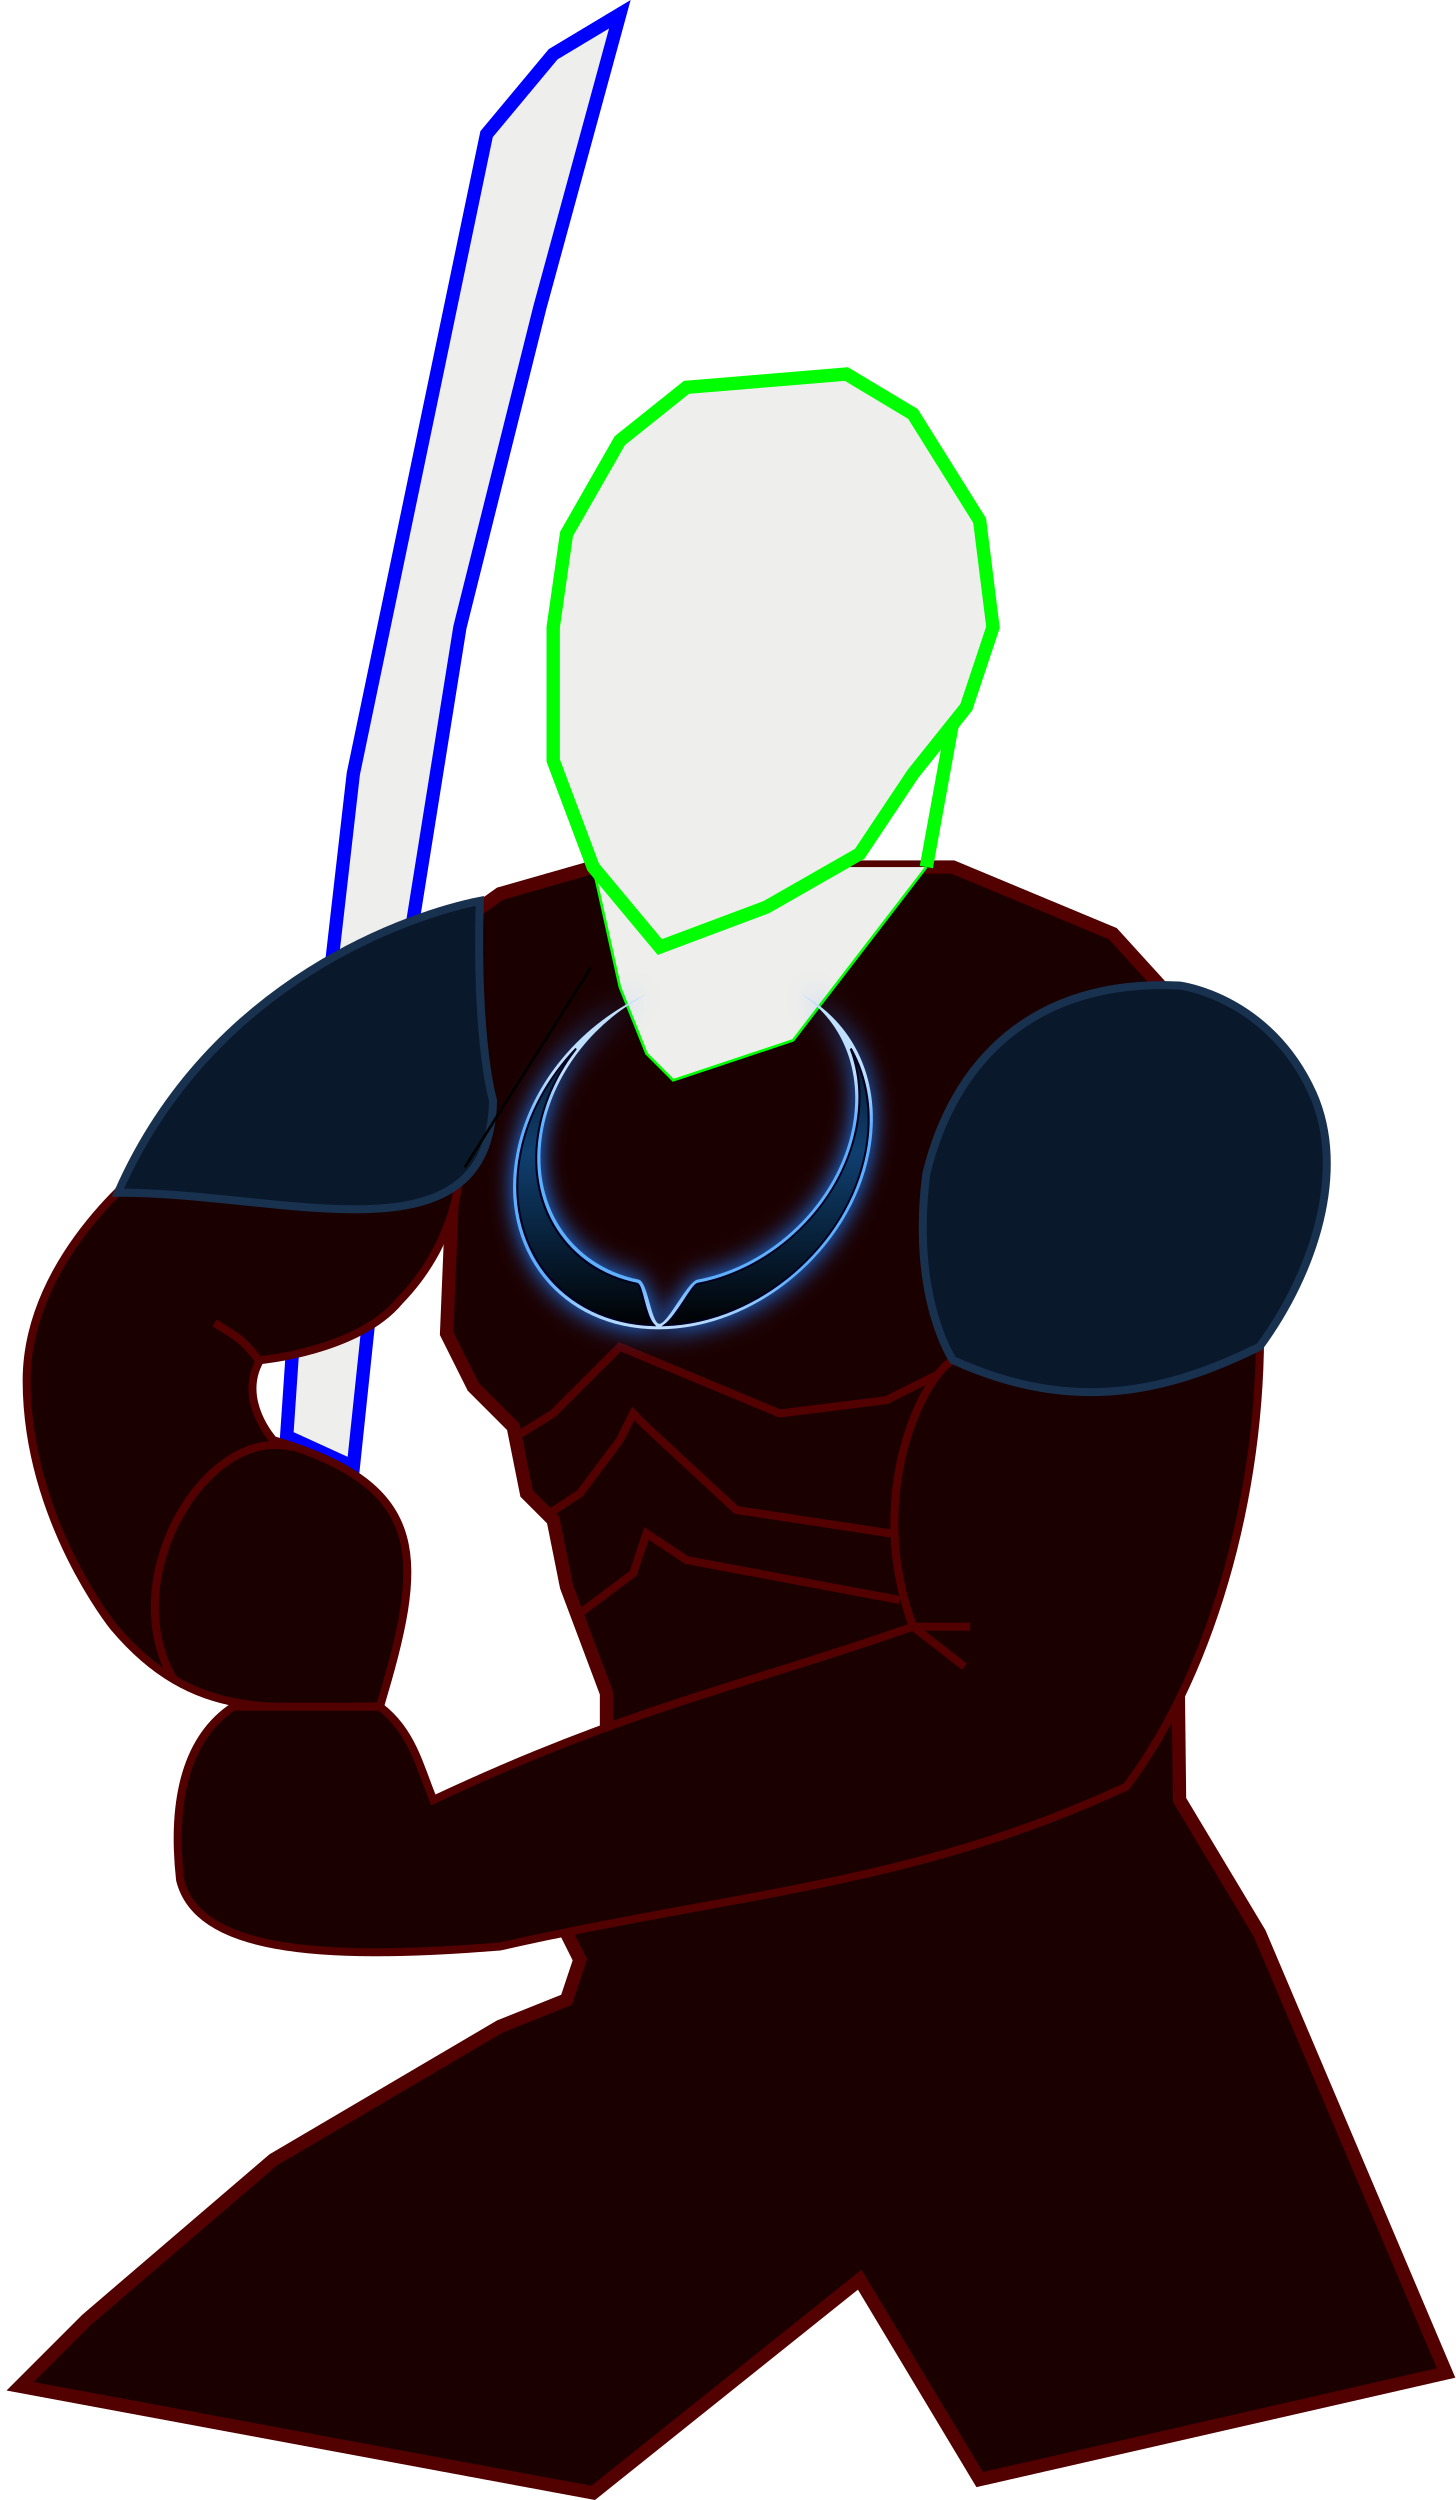
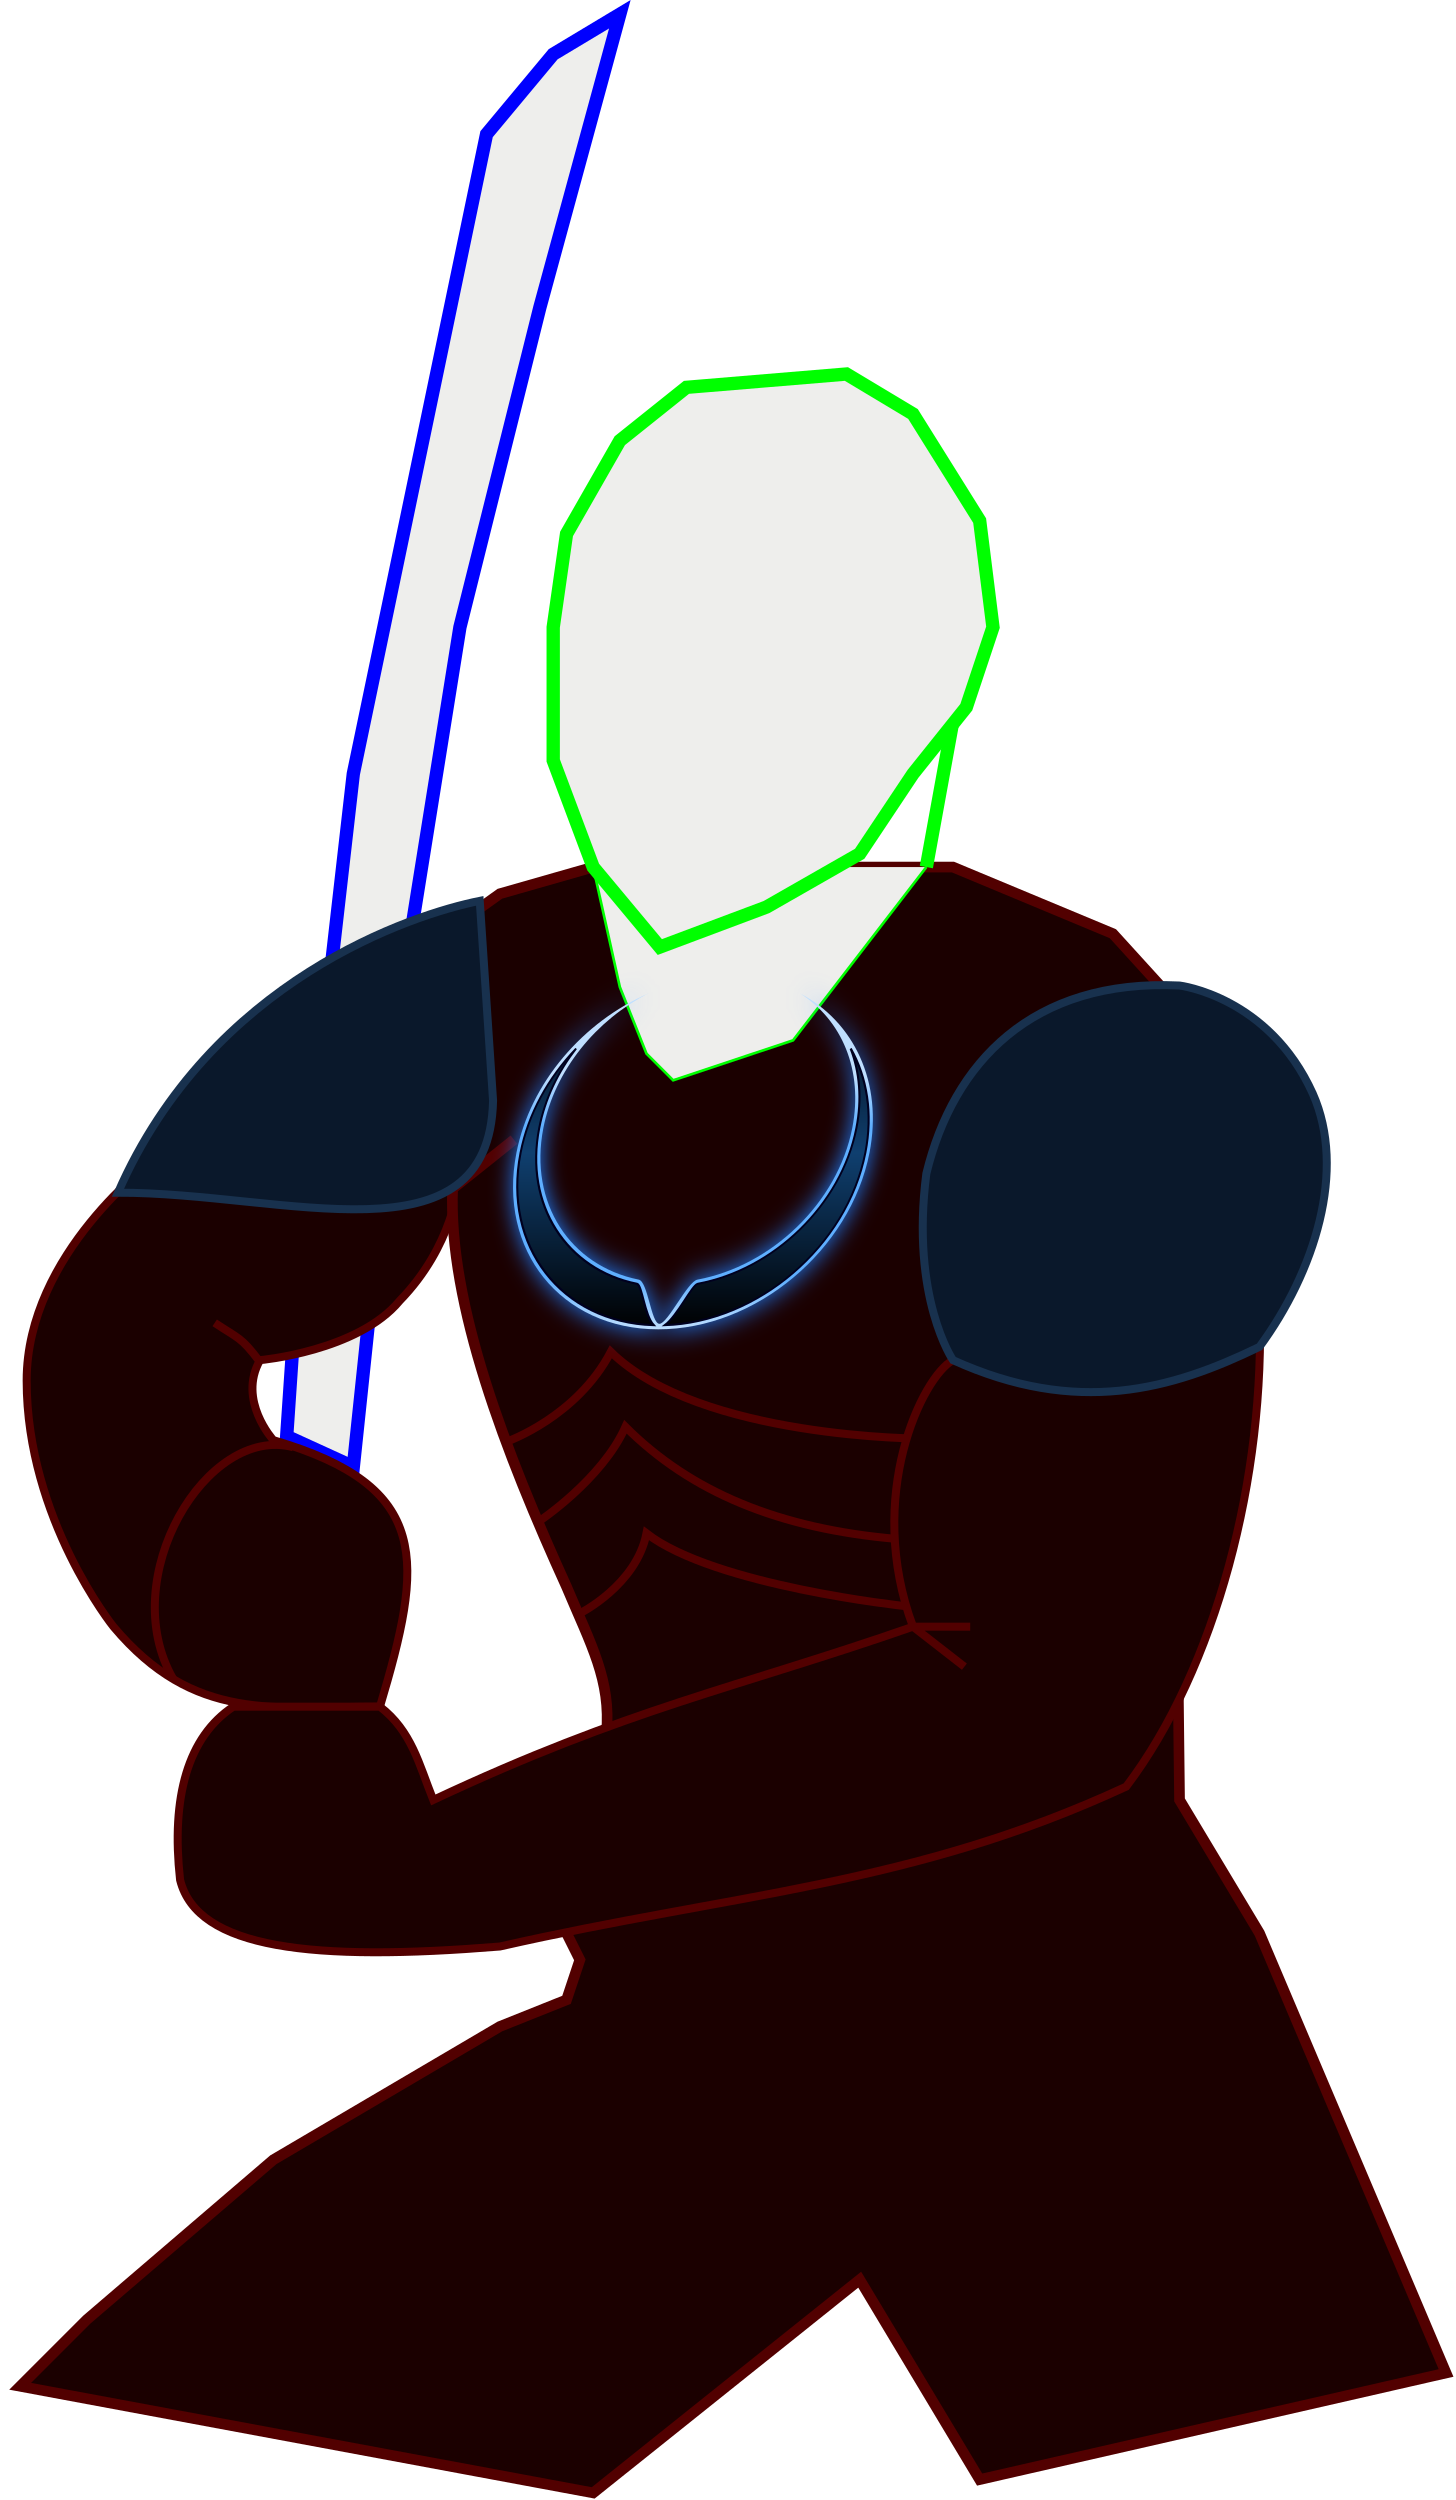
<svg xmlns="http://www.w3.org/2000/svg" xmlns:ns1="http://www.openswatchbook.org/uri/2009/osb" xmlns:xlink="http://www.w3.org/1999/xlink" width="546.031" height="938" id="svg2" version="1.1">
  <defs id="defs4">
    <linearGradient ns1:paint="solid" id="linearGradient3905">
      <stop offset="0" style="stop-color:#313131;stop-opacity:1;" id="stop3907" />
    </linearGradient>
    <linearGradient ns1:paint="solid" id="linearGradient3901">
      <stop offset="0" style="stop-color:#1e1e1e;stop-opacity:1;" id="stop3903" />
    </linearGradient>
    <linearGradient ns1:paint="solid" id="linearGradient3897">
      <stop offset="0" style="stop-color:#b1b1b1;stop-opacity:1;" id="stop3899" />
    </linearGradient>
    <linearGradient ns1:paint="solid" id="linearGradient3893">
      <stop offset="0" style="stop-color:#9c9c9c;stop-opacity:1;" id="stop3895" />
    </linearGradient>
    <linearGradient ns1:paint="solid" id="linearGradient3878">
      <stop offset="0" style="stop-color:#21466b;stop-opacity:1;" id="stop3880" />
    </linearGradient>
    <linearGradient ns1:paint="solid" id="linearGradient3874">
      <stop offset="0" style="stop-color:#1f3950;stop-opacity:1;" id="stop3876" />
    </linearGradient>
    <linearGradient ns1:paint="solid" id="linearGradient3870">
      <stop offset="0" style="stop-color:#4c3450;stop-opacity:1;" id="stop3872" />
    </linearGradient>
    <linearGradient ns1:paint="solid" id="linearGradient3866">
      <stop offset="0" style="stop-color:#371f3d;stop-opacity:1;" id="stop3868" />
    </linearGradient>
    <linearGradient ns1:paint="solid" id="linearGradient3851">
      <stop offset="0" style="stop-color:#18314e;stop-opacity:1;" id="stop3853" />
    </linearGradient>
    <linearGradient ns1:paint="solid" id="linearGradient3836">
      <stop offset="0" style="stop-color:#0a182b;stop-opacity:1;" id="stop3838" />
    </linearGradient>
    <linearGradient ns1:paint="solid" id="linearGradient3821">
      <stop offset="0" style="stop-color:#520000;stop-opacity:1;" id="stop3823" />
    </linearGradient>
    <linearGradient ns1:paint="solid" id="linearGradient3813">
      <stop offset="0" style="stop-color:#1b0000;stop-opacity:1;" id="stop3815" />
      <stop id="stop3817" style="stop-color:#1b0000;stop-opacity:1;" offset="1" />
    </linearGradient>
    <linearGradient ns1:paint="solid" id="linearGradient3798">
      <stop offset="0" style="stop-color:#38650b;stop-opacity:1;" id="stop3800" />
    </linearGradient>
    <linearGradient ns1:paint="solid" id="linearGradient3783">
      <stop offset="0" style="stop-color:#214103;stop-opacity:1;" id="stop3785" />
    </linearGradient>
    <linearGradient ns1:paint="solid" id="linearGradient3779">
      <stop offset="0" style="stop-color:#bd5d00;stop-opacity:1;" id="stop3781" />
    </linearGradient>
    <linearGradient ns1:paint="solid" id="linearGradient3775">
      <stop offset="0" style="stop-color:#8e3f00;stop-opacity:1;" id="stop3777" />
    </linearGradient>
    <linearGradient id="linearGradient3698">
      <stop style="stop-color:#000000;stop-opacity:1;" offset="0" id="stop3700" />
      <stop id="stop3706" offset="0.5" style="stop-color:#0f3f6f;stop-opacity:1;" />
      <stop style="stop-color:#000000;stop-opacity:1;" offset="1" id="stop3702" />
    </linearGradient>
    <linearGradient id="linearGradient3606">
      <stop style="stop-color:#bfdfff;stop-opacity:1;" offset="0" id="stop3608" />
      <stop id="stop3616" offset="0.2" style="stop-color:#5fafff;stop-opacity:1;" />
      <stop id="stop3614" offset="0.8" style="stop-color:#5fafff;stop-opacity:1;" />
      <stop style="stop-color:#bfdfff;stop-opacity:1;" offset="1" id="stop3610" />
    </linearGradient>
    <linearGradient id="linearGradient2987">
      <stop style="stop-color:#bfdfff;stop-opacity:1;" offset="0" id="stop2989" />
      <stop id="stop2991" offset="0.2" style="stop-color:#5fafff;stop-opacity:1;" />
      <stop id="stop2993" offset="0.8" style="stop-color:#5fafff;stop-opacity:1;" />
      <stop style="stop-color:#bfdfff;stop-opacity:1;" offset="1" id="stop2995" />
    </linearGradient>
    <linearGradient id="linearGradient3674">
      <stop style="stop-color:#000000;stop-opacity:1;" offset="0" id="stop3676" />
      <stop style="stop-color:#4f0700;stop-opacity:1;" offset="1" id="stop3678" />
    </linearGradient>
    <linearGradient id="linearGradient3666">
      <stop style="stop-color:#3f0f00;stop-opacity:1;" offset="0" id="stop3668" />
      <stop id="stop3671" offset="0.75" style="stop-color:#ff7f00;stop-opacity:1;" />
      <stop style="stop-color:#ff9f3f;stop-opacity:1;" offset="1" id="stop3670" />
    </linearGradient>
    <radialGradient xlink:href="#linearGradient3663" id="radialGradient3688" cx="24" cy="24" fx="24" fy="24" r="24" gradientUnits="userSpaceOnUse" />
    <linearGradient id="linearGradient3663">
      <stop style="stop-color:#00070f;stop-opacity:1;" offset="0" id="stop3667" />
      <stop id="stop3659" offset="0.94" style="stop-color:#00070f;stop-opacity:1;" />
      <stop id="stop3690" offset="1" style="stop-color:#00070f;stop-opacity:0;" />
    </linearGradient>
    <linearGradient gradientUnits="userSpaceOnUse" y2="440" x2="1024" y1="640" x1="1024" id="linearGradient4214" xlink:href="#linearGradient3699" />
    <linearGradient gradientUnits="userSpaceOnUse" y2="440" x2="1024" y1="640" x1="1024" id="linearGradient4204-6" xlink:href="#linearGradient3666-1" />
    <linearGradient gradientUnits="userSpaceOnUse" y2="440" x2="1024" y1="640" x1="1024" id="linearGradient4196-6" xlink:href="#linearGradient3674-5" />
    <radialGradient gradientUnits="userSpaceOnUse" r="256" fy="494" fx="1024" cy="494" cx="1024" id="radialGradient3687" xlink:href="#linearGradient3681" />
    <filter color-interpolation-filters="sRGB" id="filter3852">
      <feGaussianBlur id="feGaussianBlur3854" stdDeviation="7.25" />
    </filter>
    <linearGradient gradientUnits="userSpaceOnUse" y2="384" x2="1024" y1="640" x1="1024" id="linearGradient3836-1" xlink:href="#linearGradient3699" />
    <linearGradient gradientUnits="userSpaceOnUse" y2="384" x2="1024" y1="640" x1="1024" id="linearGradient3758" xlink:href="#linearGradient3698-7" />
    <linearGradient gradientTransform="translate(60,-1024)" gradientUnits="userSpaceOnUse" y2="1376" x2="1520" y1="1600" x1="1520" id="linearGradient3750" xlink:href="#linearGradient3698-7" />
    <linearGradient gradientTransform="translate(28,-1024)" gradientUnits="userSpaceOnUse" y2="1376" x2="1392" y1="1600" x1="1392" id="linearGradient3742" xlink:href="#linearGradient3698-7" />
    <linearGradient gradientTransform="translate(12,-1024)" gradientUnits="userSpaceOnUse" y2="1376" x2="1248" y1="1600" x1="1248" id="linearGradient3734" xlink:href="#linearGradient3698-7" />
    <linearGradient gradientTransform="translate(0,-1024)" gradientUnits="userSpaceOnUse" y2="1376" x2="768" y1="1600" x1="768" id="linearGradient3726" xlink:href="#linearGradient3698-7" />
    <linearGradient gradientTransform="translate(0,-1024)" gradientUnits="userSpaceOnUse" y2="1376" x2="576" y1="1600" x1="576" id="linearGradient3718" xlink:href="#linearGradient3698-7" />
    <linearGradient gradientTransform="translate(0,-1024)" gradientUnits="userSpaceOnUse" y2="1376" x2="400" y1="1600" x1="400" id="linearGradient3704" xlink:href="#linearGradient3698-7" />
    <linearGradient gradientUnits="userSpaceOnUse" y2="384" x2="1024" y1="592" x1="1024" id="linearGradient3680" xlink:href="#linearGradient3674-5" />
    <linearGradient gradientUnits="userSpaceOnUse" y2="384" x2="1024" y1="592" x1="1024" id="linearGradient3672" xlink:href="#linearGradient3666-1" />
    <linearGradient gradientTransform="translate(0,-1024)" gradientUnits="userSpaceOnUse" y2="1480" x2="1024" y1="1664" x1="1024" id="linearGradient3664" xlink:href="#linearGradient3606-6" />
    <linearGradient gradientTransform="translate(60,-1024)" gradientUnits="userSpaceOnUse" y2="1480" x2="1528" y1="1592" x1="1528" id="linearGradient3656" xlink:href="#linearGradient3606-6" />
    <linearGradient gradientTransform="translate(28,-1024)" gradientUnits="userSpaceOnUse" y2="1480" x2="1392" y1="1592" x1="1392" id="linearGradient3648" xlink:href="#linearGradient3606-6" />
    <linearGradient gradientTransform="translate(12,-1024)" gradientUnits="userSpaceOnUse" y2="1480" x2="1248" y1="1592" x1="1248" id="linearGradient3640" xlink:href="#linearGradient3606-6" />
    <linearGradient gradientTransform="translate(0,-1024)" gradientUnits="userSpaceOnUse" y2="1480" x2="776" y1="1592" x1="776" id="linearGradient3632" xlink:href="#linearGradient3606-6" />
    <linearGradient gradientTransform="translate(0,-1024)" gradientUnits="userSpaceOnUse" y2="1480" x2="584" y1="1592" x1="584" id="linearGradient3624" xlink:href="#linearGradient3606-6" />
    <linearGradient gradientTransform="translate(0,-1024)" gradientUnits="userSpaceOnUse" y2="1480" x2="408" y1="1592" x1="408" id="linearGradient3612" xlink:href="#linearGradient3606-6" />
    <linearGradient id="linearGradient3606-6">
      <stop id="stop3608-0" offset="0" style="stop-color:#bfdfff;stop-opacity:1;" />
      <stop style="stop-color:#5fafff;stop-opacity:1;" offset="0.2" id="stop3616-5" />
      <stop style="stop-color:#5fafff;stop-opacity:1;" offset="0.8" id="stop3614-1" />
      <stop id="stop3610-8" offset="1" style="stop-color:#bfdfff;stop-opacity:1;" />
    </linearGradient>
    <linearGradient id="linearGradient3666-1">
      <stop id="stop3668-2" offset="0" style="stop-color:#3f0f00;stop-opacity:1;" />
      <stop style="stop-color:#ff7f00;stop-opacity:1;" offset="0.75" id="stop3671-1" />
      <stop id="stop3670-6" offset="1" style="stop-color:#ff9f3f;stop-opacity:1;" />
    </linearGradient>
    <linearGradient id="linearGradient3674-5">
      <stop id="stop3676-4" offset="0" style="stop-color:#000000;stop-opacity:1;" />
      <stop id="stop3678-2" offset="1" style="stop-color:#3f0700;stop-opacity:1;" />
    </linearGradient>
    <linearGradient id="linearGradient3698-7">
      <stop id="stop3700-0" offset="0" style="stop-color:#000000;stop-opacity:1;" />
      <stop style="stop-color:#0f3f6f;stop-opacity:1;" offset="0.5" id="stop3706-5" />
      <stop id="stop3702-0" offset="1" style="stop-color:#000000;stop-opacity:1;" />
    </linearGradient>
    <linearGradient id="linearGradient3699">
      <stop style="stop-color:#3f0f00;stop-opacity:0.498;" offset="0" id="stop3701" />
      <stop id="stop3673" offset="0.75" style="stop-color:#ff7f00;stop-opacity:0.498;" />
      <stop style="stop-color:#ff9f3f;stop-opacity:0.498;" offset="1" id="stop3703" />
    </linearGradient>
    <linearGradient id="linearGradient3681">
      <stop style="stop-color:#1f7fff;stop-opacity:0;" offset="0" id="stop3691" />
      <stop id="stop3695" offset="0.31" style="stop-color:#1f7fff;stop-opacity:0;" />
      <stop style="stop-color:#1f7fff;stop-opacity:0.184;" offset="0.44" id="stop3689" />
      <stop id="stop3704" offset="0.85" style="stop-color:#1f7fff;stop-opacity:0;" />
      <stop id="stop3685" offset="1" style="stop-color:#1f7fff;stop-opacity:0;" />
    </linearGradient>
    <linearGradient xlink:href="#linearGradient3674-5" id="linearGradient4897" gradientUnits="userSpaceOnUse" x1="1024" y1="640" x2="1024" y2="440" gradientTransform="matrix(0.302643,0,0,0.302643,505.283,985.578)" />
    <linearGradient xlink:href="#linearGradient3666-1" id="linearGradient4899" gradientUnits="userSpaceOnUse" x1="1024" y1="640" x2="1024" y2="440" gradientTransform="matrix(0.302643,0,0,0.302643,505.283,985.578)" />
    <linearGradient xlink:href="#linearGradient3674-5" id="linearGradient4937" gradientUnits="userSpaceOnUse" x1="1024" y1="592" x2="1024" y2="384" gradientTransform="matrix(0.302643,0,0,0.302643,505.283,985.578)" />
    <linearGradient xlink:href="#linearGradient3666-1" id="linearGradient4939" gradientUnits="userSpaceOnUse" x1="1024" y1="592" x2="1024" y2="384" gradientTransform="matrix(0.302643,0,0,0.302643,505.283,985.578)" />
    <linearGradient xlink:href="#linearGradient3699" id="linearGradient4955" gradientUnits="userSpaceOnUse" x1="1024" y1="640" x2="1024" y2="384" />
    <linearGradient xlink:href="#linearGradient3674-5" id="linearGradient4957" gradientUnits="userSpaceOnUse" gradientTransform="matrix(0.302643,0,0,0.302643,505.283,985.578)" x1="1024" y1="592" x2="1024" y2="384" />
    <linearGradient xlink:href="#linearGradient3666-1" id="linearGradient4959" gradientUnits="userSpaceOnUse" gradientTransform="matrix(0.302643,0,0,0.302643,505.283,985.578)" x1="1024" y1="592" x2="1024" y2="384" />
    <linearGradient xlink:href="#linearGradient3606-6" id="linearGradient4961" gradientUnits="userSpaceOnUse" gradientTransform="translate(0,-1024)" x1="1024" y1="1664" x2="1024" y2="1480" />
    <linearGradient xlink:href="#linearGradient3698-7" id="linearGradient4963" gradientUnits="userSpaceOnUse" x1="1024" y1="640" x2="1024" y2="384" />
    <linearGradient xlink:href="#linearGradient3699" id="linearGradient4965" gradientUnits="userSpaceOnUse" x1="1024" y1="640" x2="1024" y2="440" />
    <linearGradient xlink:href="#linearGradient3674-5" id="linearGradient4967" gradientUnits="userSpaceOnUse" gradientTransform="matrix(0.302643,0,0,0.302643,505.283,985.578)" x1="1024" y1="640" x2="1024" y2="440" />
    <linearGradient xlink:href="#linearGradient3666-1" id="linearGradient4969" gradientUnits="userSpaceOnUse" gradientTransform="matrix(0.302643,0,0,0.302643,505.283,985.578)" x1="1024" y1="640" x2="1024" y2="440" />
    <filter color-interpolation-filters="sRGB" id="filter3675-9">
      <feGaussianBlur id="feGaussianBlur3677-6" stdDeviation="9.994" />
    </filter>
    <linearGradient xlink:href="#linearGradient3606-6-2" id="linearGradient4961-7" gradientUnits="userSpaceOnUse" gradientTransform="translate(0,-1024)" x1="1024" y1="1664" x2="1024" y2="1480" />
    <linearGradient id="linearGradient3606-6-2">
      <stop id="stop3608-0-3" offset="0" style="stop-color:#bfdfff;stop-opacity:1;" />
      <stop style="stop-color:#5fafff;stop-opacity:1;" offset="0.2" id="stop3616-5-2" />
      <stop style="stop-color:#5fafff;stop-opacity:1;" offset="0.8" id="stop3614-1-6" />
      <stop id="stop3610-8-4" offset="1" style="stop-color:#bfdfff;stop-opacity:1;" />
    </linearGradient>
    <linearGradient xlink:href="#linearGradient3698-7-2" id="linearGradient4963-5" gradientUnits="userSpaceOnUse" x1="1024" y1="640" x2="1024" y2="384" />
    <linearGradient id="linearGradient3698-7-2">
      <stop id="stop3700-0-3" offset="0" style="stop-color:#000000;stop-opacity:1;" />
      <stop style="stop-color:#0f3f6f;stop-opacity:1;" offset="0.5" id="stop3706-5-8" />
      <stop id="stop3702-0-9" offset="1" style="stop-color:#000000;stop-opacity:1;" />
    </linearGradient>
    <linearGradient y2="384" x2="1024" y1="640" x1="1024" gradientUnits="userSpaceOnUse" id="linearGradient4998" xlink:href="#linearGradient3698-7-2" />
    <filter color-interpolation-filters="sRGB" id="filter3675-90">
      <feGaussianBlur id="feGaussianBlur3677-5" stdDeviation="9.994" />
    </filter>
    <linearGradient xlink:href="#linearGradient3606-6-0" id="linearGradient4961-79" gradientUnits="userSpaceOnUse" gradientTransform="translate(0,-1024)" x1="1024" y1="1664" x2="1024" y2="1480" />
    <linearGradient id="linearGradient3606-6-0">
      <stop id="stop3608-0-8" offset="0" style="stop-color:#bfdfff;stop-opacity:1;" />
      <stop style="stop-color:#5fafff;stop-opacity:1;" offset="0.2" id="stop3616-5-1" />
      <stop style="stop-color:#5fafff;stop-opacity:1;" offset="0.8" id="stop3614-1-1" />
      <stop id="stop3610-8-40" offset="1" style="stop-color:#bfdfff;stop-opacity:1;" />
    </linearGradient>
    <linearGradient xlink:href="#linearGradient3698-7-6" id="linearGradient4963-54" gradientUnits="userSpaceOnUse" x1="1024" y1="640" x2="1024" y2="384" />
    <linearGradient id="linearGradient3698-7-6">
      <stop id="stop3700-0-1" offset="0" style="stop-color:#000000;stop-opacity:1;" />
      <stop style="stop-color:#0f3f6f;stop-opacity:1;" offset="0.5" id="stop3706-5-81" />
      <stop id="stop3702-0-8" offset="1" style="stop-color:#000000;stop-opacity:1;" />
    </linearGradient>
    <linearGradient y2="384" x2="1024" y1="640" x1="1024" gradientUnits="userSpaceOnUse" id="linearGradient4998-1" xlink:href="#linearGradient3698-7-6" />
    <linearGradient xlink:href="#linearGradient3821" id="linearGradient3946" gradientUnits="userSpaceOnUse" />
    <linearGradient xlink:href="#linearGradient3836" id="linearGradient3950" gradientTransform="matrix(0.738184,0,0,1.35468,39.1482,218.081)" x1="129.844" y1="246.367" x2="256.626" y2="246.367" gradientUnits="userSpaceOnUse" />
    <linearGradient xlink:href="#linearGradient3851" id="linearGradient3952" gradientTransform="matrix(0.738184,0,0,1.35468,39.1482,218.081)" x1="129.844" y1="246.367" x2="256.626" y2="246.367" gradientUnits="userSpaceOnUse" />
  </defs>
  <g id="layer1" transform="translate(-39.7126,-218.645)" style="display:inline">
-     <path id="path3682" style="fill:url(#linearGradient3813);stroke:url(#linearGradient3821);stroke-width:5;stroke-linecap:butt;stroke-linejoin:miter;stroke-miterlimit:4;stroke-opacity:1;stroke-dasharray:none" d="M 171.323,649.293 192.275,578.976 227.275,553.976 262.275,543.976 397.275,543.976 457.275,568.976 476.549,590.171 478.978,608.831 482.275,893.976 512.275,943.976 582.275,1108.98 407.275,1148.98 362.275,1073.98 262.275,1153.98 47.275,1113.98 72.275,1088.98 142.275,1028.98 227.275,978.976 252.275,968.976 257.275,953.976 252.275,943.976 267.275,868.976 267.275,853.976 252.275,813.976 247.275,788.976 237.275,778.976 232.275,753.976 217.275,738.976 207.275,718.976 209.532,664.549 z" />
    <path style="fill:#eeeeec;stroke:#0000ff;stroke-width:5;stroke-linecap:butt;stroke-linejoin:miter;stroke-miterlimit:4;stroke-opacity:1;stroke-dasharray:none" d="M 147.275,757.548 152.275,683.976 172.275,508.976 222.275,268.976 247.275,238.976 272.275,223.976 242.275,333.976 212.275,453.976 192.275,578.976 172.275,768.976 147.275,757.548 z" id="path3698" />
    <path id="ForearmRight" style="fill:url(#linearGradient3813);stroke:url(#linearGradient3821);stroke-width:3;stroke-linecap:butt;stroke-linejoin:miter;stroke-miterlimit:4;stroke-opacity:1;stroke-dasharray:none" d="M 136.803,729.074 C 130.183,720.307 129.259,720.965 120.275,714.976 M 152.275,628.976 97.275,653.976 C 97.275,653.976 49.713,688.832 49.713,736.645 49.713,788.488 82.275,828.976 82.275,828.976 112.604,865.058 142.424,858.976 182.275,858.976 198.499,804.451 202.166,776.501 142.275,758.976 142.275,758.976 128.698,744.045 137.275,728.976 137.275,728.976 174.069,725.675 189.713,706.645 209.792,686.001 211.713,662.645 211.713,662.645" />
-     <path style="fill:url(#linearGradient3950);stroke:url(#linearGradient3952);stroke-width:3;stroke-linecap:butt;stroke-linejoin:miter;stroke-miterlimit:4;stroke-opacity:1;stroke-dasharray:none" d="M 219.713,556.645 C 194.713,561.645 118.961,586.143 83.96,666.143 146.575,666.051 223.229,694.187 224.713,631.645 224.713,631.645 218.157,609.974 219.713,556.645 z" id="BicepRight" />
+     <path id="path3170" transform="translate(39.7126,218.645)" style="fill:url(#linearGradient3813);stroke:url(#linearGradient3821);stroke-width:4;stroke-linecap:butt;stroke-linejoin:miter;stroke-miterlimit:4;stroke-opacity:1;stroke-dasharray:none" d="M 169.501,446.242 192.828,427.618 M 131.61,430.648 152.562,360.331 187.562,335.331 222.562,325.331 357.562,325.331 417.562,350.331 436.836,371.526 439.265,390.186 442.562,675.331 472.562,725.331 542.562,890.335 367.562,930.335 322.562,855.335 222.562,935.335 7.562,895.335 32.562,870.335 102.562,810.335 187.562,760.331 212.562,750.331 217.562,735.331 212.562,725.331 227.562,650.331 C 229.303,630.37 221.78,617.28 212.562,595.331 189.811,545.278 168.104,489.248 169.819,445.904 z" />
+     <path style="fill:url(#linearGradient3950);stroke:url(#linearGradient3952);stroke-width:3;stroke-linecap:butt;stroke-linejoin:miter;stroke-miterlimit:4;stroke-opacity:1;stroke-dasharray:none" d="M 219.713,556.645 C 194.713,561.645 118.961,586.143 83.96,666.143 146.575,666.051 223.229,694.187 224.713,631.645 z" id="BicepRight" />
    <path style="fill:#eeeeec;stroke:#00ff00;stroke-width:5;stroke-linecap:butt;stroke-linejoin:miter;stroke-miterlimit:4;stroke-opacity:1;stroke-dasharray:none" d="M 397.275,488.976 387.275,543.976" id="path3680" />
    <path style="fill:#eeeeec;stroke:#00ff00;stroke-width:1px;stroke-linecap:butt;stroke-linejoin:miter;stroke-opacity:1" d="M 387.275,543.976 337.275,608.976 292.275,623.976 282.275,613.976 272.275,588.976 262.275,543.976" id="path3700" />
-     <path style="fill:none;stroke:url(#linearGradient3821);stroke-width:3;stroke-linecap:butt;stroke-linejoin:miter;stroke-miterlimit:4;stroke-opacity:1;stroke-dasharray:none" d="M 234.599,756.814 247.275,748.976 272.275,723.976 332.275,748.976 372.275,743.976 392.275,733.976 M 374.275,794.055 315.908,785.184 282.275,753.976 277.275,748.976 272.275,758.976 257.275,778.976 245.983,786.392 M 257.275,823.976 277.275,808.976 282.275,793.976 297.275,803.976 377.275,818.976" id="path3704" />
+     <path style="fill:none;stroke:url(#linearGradient3821);stroke-width:3;stroke-linecap:butt;stroke-linejoin:miter;stroke-miterlimit:4;stroke-opacity:1;stroke-dasharray:none" d="M 230.084,759.448 C 230.084,759.448 256.076,750.334 268.889,725.857 302.229,758.556 386.255,758.432 386.255,758.432 M 376.275,796.055 C 331.977,792.269 298.844,778.446 274.384,753.986 265.611,773.735 241.845,789.52 241.845,789.52 M 257.275,823.976 C 257.275,823.976 278.488,813.396 282.275,793.976 307.831,813.698 379.156,821.233 379.156,821.233" id="Abdominals" />
    <path style="fill:none;stroke:url(#linearGradient3821);stroke-width:3;stroke-linecap:butt;stroke-linejoin:miter;stroke-miterlimit:4;stroke-opacity:1;stroke-dasharray:none" d="M 149.713,761.645 C 117.363,752.977 82.739,810.586 104.713,848.645" id="path3708" />
    <path id="ForearmLeft" style="fill:url(#linearGradient3813);fill-opacity:1;stroke:url(#linearGradient3946);stroke-width:3;stroke-linecap:butt;stroke-linejoin:miter;stroke-miterlimit:4;stroke-opacity:1;stroke-dasharray:none" d="M 382.275,828.976 401.552,843.976 M 382.275,828.976 403.73,828.976 M 512.275,707.609 C 514.736,772.862 495.827,844.694 462.275,888.976 382.023,926.178 315.093,929.017 227.275,948.976 157.021,954.692 113.749,949.994 107.275,923.976 103.831,892.812 110.233,870.244 127.275,858.976 L 182.275,858.976 C 194.194,868.236 196.821,880.341 202.275,893.976 275.792,859.445 315.722,852.125 382.275,828.976 364.027,780.013 385.816,735.111 397.275,728.976" />
    <path id="BicepLeft" style="fill:url(#linearGradient3836);stroke:url(#linearGradient3851);stroke-width:3;stroke-linecap:butt;stroke-linejoin:miter;stroke-miterlimit:4;stroke-opacity:1;stroke-dasharray:none" d="M 532.275,628.976 C 515.784,592.43 482.275,588.412 482.275,588.412 426.989,585.769 397.391,617.335 387.275,658.976 381.267,705.635 397.275,728.976 397.275,728.976 443.804,750.074 479.146,740.1 512.275,723.976 533.075,695.61 545.017,657.621 532.275,628.976 z" />
    <g transform="matrix(0.517433,0,-0.10145,0.517433,-178.199,386.25)" id="Ring-9">
      <path id="RingGlow-1" d="M 969.281,396.281 C 925.981,416.811 896,460.923 896,512 896,582.656 953.344,640 1024,640 1094.66,640 1152,582.656 1152,512 1152,460.923 1122.02,416.811 1078.72,396.281 1112.89,415.467 1136,452.044 1136,494 1136,548.546 1096.94,594.017 1045.28,603.969 1038.39,605.297 1030,636 1024,636 1018,636 1009.61,605.297 1002.72,603.969 951.063,594.017 912,548.546 912,494 912,452.044 935.106,415.467 969.281,396.281 z" style="fill:#1f7fff;fill-opacity:1;stroke:none;filter:url(#filter3675-90)" />
      <path style="fill:url(#linearGradient4961-79);fill-opacity:1;stroke:none" d="M 969.281,396.281 C 925.981,416.811 896,460.923 896,512 896,582.656 953.344,640 1024,640 1094.66,640 1152,582.656 1152,512 1152,460.923 1122.02,416.811 1078.72,396.281 1112.89,415.467 1136,452.044 1136,494 1136,548.546 1096.94,594.017 1045.28,603.969 1038.39,605.297 1030,636 1024,636 1018,636 1009.61,605.297 1002.72,603.969 951.063,594.017 912,548.546 912,494 912,452.044 935.106,415.467 969.281,396.281 z" id="RingBorder-6" />
      <path style="fill:url(#linearGradient4998-1);fill-opacity:1;stroke:#00001f;stroke-width:1.5;stroke-linejoin:miter;stroke-miterlimit:4;stroke-opacity:1;stroke-dasharray:none" d="M 924.437,436.406 C 908.475,457.398 899,483.594 899,512 899,579.695 952.819,634.885 1020,637 1012,630 1006,608 1002,607 948.966,596.77 909,550.02 909,494 909,473.019 914.623,453.34 924.437,436.406 z M 1123.56,436.406 C 1133.38,453.34 1139,473.019 1139,494 1139,550.02 1099.03,596.77 1046,607 1042,608 1036,630 1028,637 1095.18,634.885 1149,579.695 1149,512 1149,483.594 1139.52,457.398 1123.56,436.406 z" id="RingBody-1" />
    </g>
    <path style="fill:#eeeeec;stroke:#00ff00;stroke-width:5;stroke-linecap:butt;stroke-linejoin:miter;stroke-miterlimit:4;stroke-opacity:1;stroke-dasharray:none" d="M 262.275,543.976 287.275,573.976 327.275,558.976 362.275,538.976 382.275,508.976 402.275,483.976 412.275,453.976 407.275,413.976 382.275,373.976 357.275,358.976 297.275,363.976 272.275,383.976 252.275,418.976 247.275,453.976 247.275,503.976 262.275,543.976 z" id="path3678" />
-     <path style="fill:none;stroke:#000000;stroke-width:1px;stroke-linecap:butt;stroke-linejoin:miter;stroke-opacity:1" d="M 174.392,437.965 221.799,362.903" id="path3170" transform="translate(39.7126,218.645)" />
  </g>
  <g id="layer3" style="display:none">
    <path transform="translate(-39.7126,-218.645)" style="fill:url(#linearGradient3897);stroke:url(#linearGradient3893);stroke-width:3;stroke-linecap:butt;stroke-linejoin:miter;stroke-miterlimit:4;stroke-opacity:1;stroke-dasharray:none;display:inline" d="M 227.275,893.976 217.275,913.976 222.275,948.976 212.275,948.976 212.275,923.976 212.275,903.976 222.275,893.976 212.275,893.976 202.275,908.976 202.275,948.976 197.275,948.976 192.275,923.976 197.275,908.976 207.275,893.976 202.275,893.976 187.275,908.976 187.275,938.976 192.275,948.976" id="path3722" />
  </g>
  <g id="layer2" style="display:none">
    <path transform="translate(-39.7126,-218.645)" style="fill:none;stroke:#00ff00;stroke-width:3;stroke-linecap:butt;stroke-linejoin:miter;stroke-miterlimit:4;stroke-opacity:1;stroke-dasharray:none" d="M 257.275,958.976 292.275,983.976 337.275,998.976 397.275,998.976 457.275,968.976 507.275,933.976 482.275,893.976 407.275,923.976 382.275,923.976" id="path3684" />
    <g id="g4945" transform="matrix(0.622887,0,0,0.622887,-174.623,27.084)">
      <path transform="matrix(0.302643,0,0,0.302643,505.283,985.578)" style="fill:url(#linearGradient4955);fill-opacity:1;fill-rule:evenodd;stroke:none;filter:url(#filter3852)" d="M 963.156,392.594 C 921.079,414.097 891.651,457.242 890.063,507.781 888.258,565.21 922.94,615.378 973.156,636 939.219,629.528 908.753,631.347 903.031,615.375 893.971,590.083 867.292,595.842 867.531,620.656 851.614,620.102 826.02,613.828 801.156,643.781 800.833,574.456 889.859,592.399 869.5,551.562 858.043,528.581 822.381,547.937 836.281,563.281 792.55,571.913 757.604,555.327 692.5,587 750.404,499.485 875.679,537.691 869.875,490.031 865.427,453.503 810.801,472.149 829.531,495.969 796.672,507.118 736.734,472.304 643.5,489.969 730.379,418.163 889.141,476.429 895.75,430.187 900.97,393.664 847.116,392.791 848.781,422.875 779.271,388.661 758.01,415.928 666.125,385.062 772.924,383.665 871.398,345.039 963.156,392.594 z M 816.969,438.344 C 744.83,434.239 749.141,445.063 711.219,441.25 720.791,406.273 627.821,423.068 686.313,445.437 563.951,439.392 566.116,486.758 443.094,463.969 582.004,449.501 694.809,368.232 816.969,438.344 z M 617.75,498.219 C 584.131,513.037 563.737,540.707 493.781,534.687 540.962,536.905 577.436,478.919 617.75,498.219 z M 804.063,511.25 C 732.304,518.963 756.42,531.982 721.781,534.437 726.113,500.541 645.152,528.171 700.063,541.531 590.629,557.314 616.746,601.348 503.531,585.906 618.156,570.911 649.505,464.444 804.063,511.25 z M 829.594,582.656 C 795.948,592.415 804.059,601.999 785.938,605.562 778.986,569.713 716.216,624.556 773.438,620.812 711.818,631.384 724.628,663.943 662.031,655.969 718.366,641.805 730.153,555.075 829.594,582.656 z M 676.438,605.531 C 650.589,620.673 653.591,636.318 590.25,641.219 623.189,641.029 650.833,588.63 676.438,605.531 z M 1084.84,392.594 C 1126.92,414.097 1156.35,457.242 1157.94,507.781 1159.74,565.21 1125.06,615.378 1074.84,636 1108.78,629.528 1139.25,631.347 1144.97,615.375 1154.03,590.083 1180.71,595.842 1180.47,620.656 1196.39,620.102 1221.98,613.828 1246.84,643.781 1247.17,574.456 1158.14,592.398 1178.5,551.562 1189.96,528.581 1225.62,547.937 1211.72,563.281 1255.45,571.913 1290.4,555.327 1355.5,587 1297.6,499.485 1172.32,537.691 1178.13,490.031 1182.57,453.503 1237.2,472.149 1218.47,495.969 1251.33,507.118 1311.27,472.304 1404.5,489.969 1317.62,418.163 1158.86,476.429 1152.25,430.187 1147.03,393.664 1200.88,392.791 1199.22,422.875 1268.73,388.661 1289.99,415.928 1381.88,385.062 1275.08,383.664 1176.6,345.039 1084.84,392.594 z M 1231.03,438.344 C 1303.17,434.239 1298.86,445.063 1336.78,441.25 1327.21,406.273 1420.18,423.068 1361.69,445.437 1484.05,439.392 1481.88,486.758 1604.91,463.969 1466,449.501 1353.19,368.232 1231.03,438.344 z M 1430.25,498.219 C 1463.87,513.037 1484.26,540.707 1554.22,534.687 1507.04,536.905 1470.56,478.919 1430.25,498.219 z M 1243.94,511.25 C 1315.7,518.963 1291.58,531.982 1326.22,534.437 1321.89,500.541 1402.85,528.171 1347.94,541.531 1457.37,557.314 1431.25,601.348 1544.47,585.906 1429.84,570.911 1398.5,464.444 1243.94,511.25 z M 1218.41,582.656 C 1252.05,592.415 1243.94,601.999 1262.06,605.562 1269.01,569.713 1331.78,624.556 1274.56,620.812 1336.18,631.384 1323.37,663.943 1385.97,655.969 1329.63,641.805 1317.85,555.075 1218.41,582.656 z M 1371.56,605.531 C 1397.41,620.673 1394.41,636.318 1457.75,641.219 1424.81,641.029 1397.17,588.63 1371.56,605.531 z" id="PhoenixWingsGlow" />
      <path id="PhoenixWings" d="M 796.775,1104.39 C 784.041,1110.9 775.135,1123.96 774.654,1139.25 774.108,1156.63 784.604,1171.82 799.802,1178.06 789.531,1176.1 780.311,1176.65 778.579,1171.82 775.837,1164.16 767.763,1165.91 767.835,1173.42 763.018,1173.25 755.272,1171.35 747.747,1180.41 747.65,1159.43 774.593,1164.86 768.431,1152.5 764.964,1145.55 754.171,1151.41 758.378,1156.05 745.143,1158.66 734.567,1153.64 714.863,1163.23 732.388,1136.74 770.301,1148.31 768.545,1133.88 767.198,1122.83 750.666,1128.47 756.335,1135.68 746.39,1139.05 728.25,1128.52 700.034,1133.86 726.327,1112.13 774.375,1129.77 776.375,1115.77 777.955,1104.72 761.657,1104.45 762.161,1113.56 741.124,1103.2 734.689,1111.46 706.881,1102.11 739.203,1101.69 769.006,1090 796.775,1104.39 z M 752.533,1118.24 C 730.701,1117 732.005,1120.27 720.528,1119.12 723.425,1108.53 695.289,1113.62 712.991,1120.39 675.959,1118.56 676.614,1132.89 639.382,1125.99 681.422,1121.62 715.562,1097.02 752.533,1118.24 z M 692.241,1136.36 C 682.066,1140.85 675.894,1149.22 654.722,1147.4 669.001,1148.07 680.04,1130.52 692.241,1136.36 z M 748.627,1140.3 C 726.91,1142.64 734.208,1146.58 723.725,1147.32 725.036,1137.06 700.534,1145.43 717.152,1149.47 684.033,1154.25 691.937,1167.57 657.673,1162.9 692.364,1158.36 701.851,1126.14 748.627,1140.3 z M 756.354,1161.91 C 746.171,1164.87 748.626,1167.77 743.142,1168.85 741.038,1158 722.041,1174.6 739.359,1173.46 720.71,1176.66 724.587,1186.52 705.642,1184.1 722.691,1179.82 726.259,1153.57 756.354,1161.91 z M 710.002,1168.84 C 702.179,1173.42 703.088,1178.16 683.918,1179.64 693.887,1179.58 702.253,1163.72 710.002,1168.84 z M 833.602,1104.39 C 846.337,1110.9 855.244,1123.96 855.725,1139.25 856.27,1156.63 845.775,1171.82 830.576,1178.06 840.848,1176.1 850.069,1176.65 851.8,1171.82 854.542,1164.16 862.617,1165.91 862.544,1173.42 867.362,1173.25 875.107,1171.35 882.63,1180.41 882.73,1159.43 855.786,1164.86 861.948,1152.5 865.416,1145.55 876.208,1151.41 872.002,1156.05 885.236,1158.66 895.814,1153.64 915.516,1163.23 897.993,1136.74 860.077,1148.31 861.836,1133.88 863.18,1122.83 879.713,1128.47 874.044,1135.68 883.989,1139.05 902.13,1128.52 930.345,1133.86 904.051,1112.13 856.004,1129.77 854.003,1115.77 852.424,1104.72 868.721,1104.45 868.219,1113.56 889.255,1103.2 895.689,1111.46 923.499,1102.11 891.177,1101.69 861.373,1090 833.602,1104.39 z M 877.846,1118.24 C 899.678,1117 898.374,1120.27 909.85,1119.12 906.954,1108.53 935.091,1113.62 917.389,1120.39 954.42,1118.56 953.764,1132.89 990.998,1125.99 948.958,1121.62 914.816,1097.02 877.846,1118.24 z M 938.138,1136.36 C 948.313,1140.85 954.484,1149.22 975.657,1147.4 961.378,1148.07 950.338,1130.52 938.138,1136.36 z M 881.753,1140.3 C 903.47,1142.64 896.171,1146.58 906.654,1147.32 905.344,1137.06 929.846,1145.43 913.228,1149.47 946.346,1154.25 938.441,1167.57 972.706,1162.9 938.014,1158.36 928.529,1126.14 881.753,1140.3 z M 874.026,1161.91 C 884.207,1164.87 881.753,1167.77 887.237,1168.85 889.34,1158 908.337,1174.6 891.02,1173.46 909.669,1176.66 905.792,1186.52 924.737,1184.1 907.686,1179.82 904.121,1153.57 874.026,1161.91 z M 920.376,1168.84 C 928.199,1173.42 927.291,1178.16 946.461,1179.64 936.492,1179.58 928.127,1163.72 920.376,1168.84 z" style="fill:url(#linearGradient4957);fill-opacity:1;fill-rule:evenodd;stroke:url(#linearGradient4959);stroke-width:0.605;stroke-linejoin:round;stroke-miterlimit:4;stroke-dasharray:none" />
      <path transform="matrix(0.302643,0,0,0.302643,505.283,985.578)" style="fill:url(#linearGradient4965);fill-opacity:1;fill-rule:evenodd;stroke:none;filter:url(#filter3852)" d="M 1057.09,439.719 C 1023.09,445.203 979.582,487.664 937.187,521.781 L 989.312,497.719 959.187,529.75 985.219,517.562 C 976.674,534.405 977.589,563.539 949.469,569.281 964.111,583.772 982.927,594.062 1003.97,598.094 1014,600 1021,628 1024,628 1027,628 1034,600 1044.03,598.094 1065.88,593.907 1085.32,582.973 1100.19,567.594 1025.8,568.523 1030.5,493.046 1096.22,476.531 1091.15,471.808 1074.28,472.693 1060.47,474.875 1062.88,458.781 1085.7,451.073 1102.56,453.156 1092.92,443.378 1081.19,436.314 1061.72,444.437 L 1057.09,439.719 z M 1047.75,453.281 1052.81,458.281 C 1046.2,463.879 1040.33,464.251 1034.75,459.25 L 1047.75,453.281 z" id="PhoenixHeadGlow" />
      <path id="PhoenixHead" d="M 825.204,1118.66 C 814.914,1120.32 801.747,1133.17 788.916,1143.49 L 804.691,1136.21 795.574,1145.9 803.453,1142.21 C 800.867,1147.31 801.143,1156.13 792.633,1157.87 797.064,1162.25 802.759,1165.37 809.127,1166.59 812.163,1167.16 814.282,1175.64 815.189,1175.64 816.097,1175.64 818.216,1167.16 821.251,1166.59 827.864,1165.32 833.748,1162.01 838.248,1157.36 815.734,1157.64 817.157,1134.79 837.046,1129.8 835.512,1128.37 830.406,1128.64 826.227,1129.3 826.956,1124.42 833.863,1122.09 838.965,1122.72 836.048,1119.76 832.498,1117.63 826.605,1120.08 L 825.204,1118.66 z M 822.377,1122.76 823.909,1124.27 C 821.908,1125.97 820.132,1126.08 818.443,1124.57 L 822.377,1122.76 z" style="fill:url(#linearGradient4967);fill-opacity:1;fill-rule:evenodd;stroke:url(#linearGradient4969);stroke-width:0.605;stroke-linejoin:round;stroke-miterlimit:4;stroke-opacity:1;stroke-dasharray:none" />
      <g transform="matrix(0.302642,0,0,0.302642,505.284,985.579)" id="Ring">
        <path id="RingGlow" d="M 969.281,396.281 C 925.981,416.811 896,460.923 896,512 896,582.656 953.344,640 1024,640 1094.66,640 1152,582.656 1152,512 1152,460.923 1122.02,416.811 1078.72,396.281 1112.89,415.467 1136,452.044 1136,494 1136,548.546 1096.94,594.017 1045.28,603.969 1038.39,605.297 1030,636 1024,636 1018,636 1009.61,605.297 1002.72,603.969 951.063,594.017 912,548.546 912,494 912,452.044 935.106,415.467 969.281,396.281 z" style="fill:#1f7fff;fill-opacity:1;stroke:none;filter:url(#filter3675-9)" />
        <path style="fill:url(#linearGradient4961-7);fill-opacity:1;stroke:none" d="M 969.281,396.281 C 925.981,416.811 896,460.923 896,512 896,582.656 953.344,640 1024,640 1094.66,640 1152,582.656 1152,512 1152,460.923 1122.02,416.811 1078.72,396.281 1112.89,415.467 1136,452.044 1136,494 1136,548.546 1096.94,594.017 1045.28,603.969 1038.39,605.297 1030,636 1024,636 1018,636 1009.61,605.297 1002.72,603.969 951.063,594.017 912,548.546 912,494 912,452.044 935.106,415.467 969.281,396.281 z" id="RingBorder" />
        <path style="fill:url(#linearGradient4998);fill-opacity:1;stroke:#00001f;stroke-width:1.5;stroke-linejoin:miter;stroke-miterlimit:4;stroke-opacity:1;stroke-dasharray:none" d="M 924.437,436.406 C 908.475,457.398 899,483.594 899,512 899,579.695 952.819,634.885 1020,637 1012,630 1006,608 1002,607 948.966,596.77 909,550.02 909,494 909,473.019 914.623,453.34 924.437,436.406 z M 1123.56,436.406 C 1133.38,453.34 1139,473.019 1139,494 1139,550.02 1099.03,596.77 1046,607 1042,608 1036,630 1028,637 1095.18,634.885 1149,579.695 1149,512 1149,483.594 1139.52,457.398 1123.56,436.406 z" id="RingBody" />
      </g>
    </g>
  </g>
</svg>
